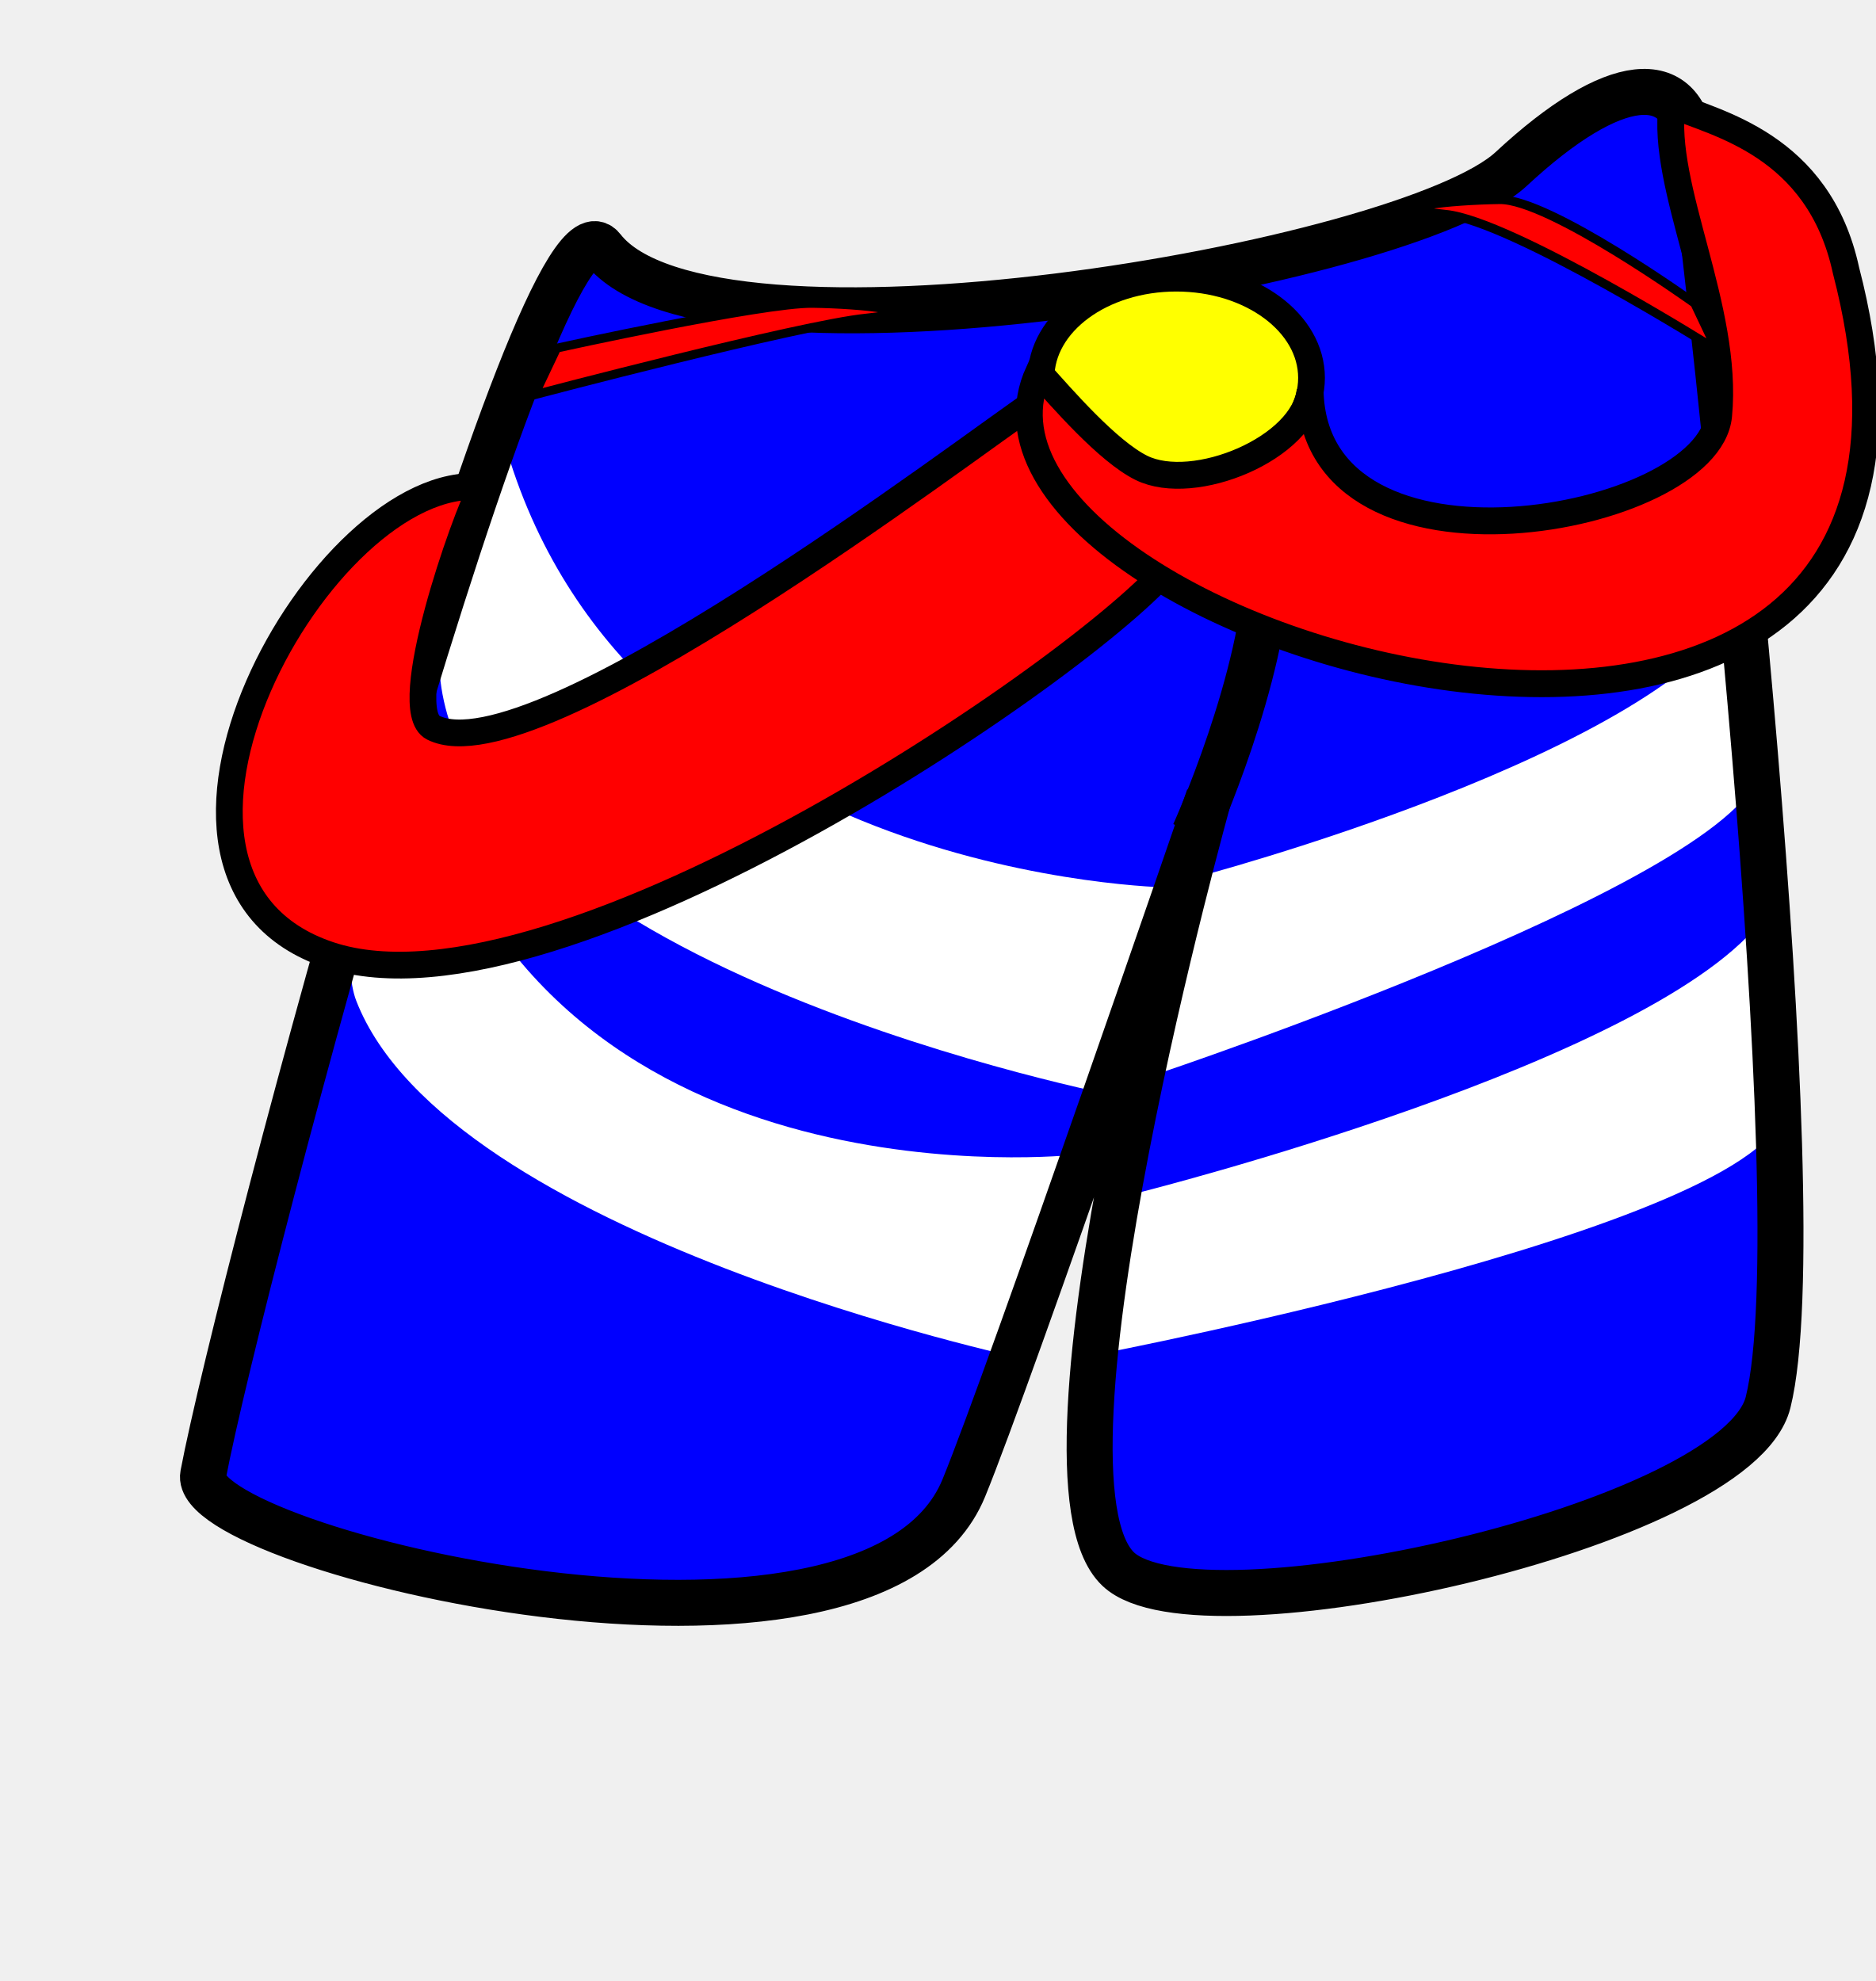
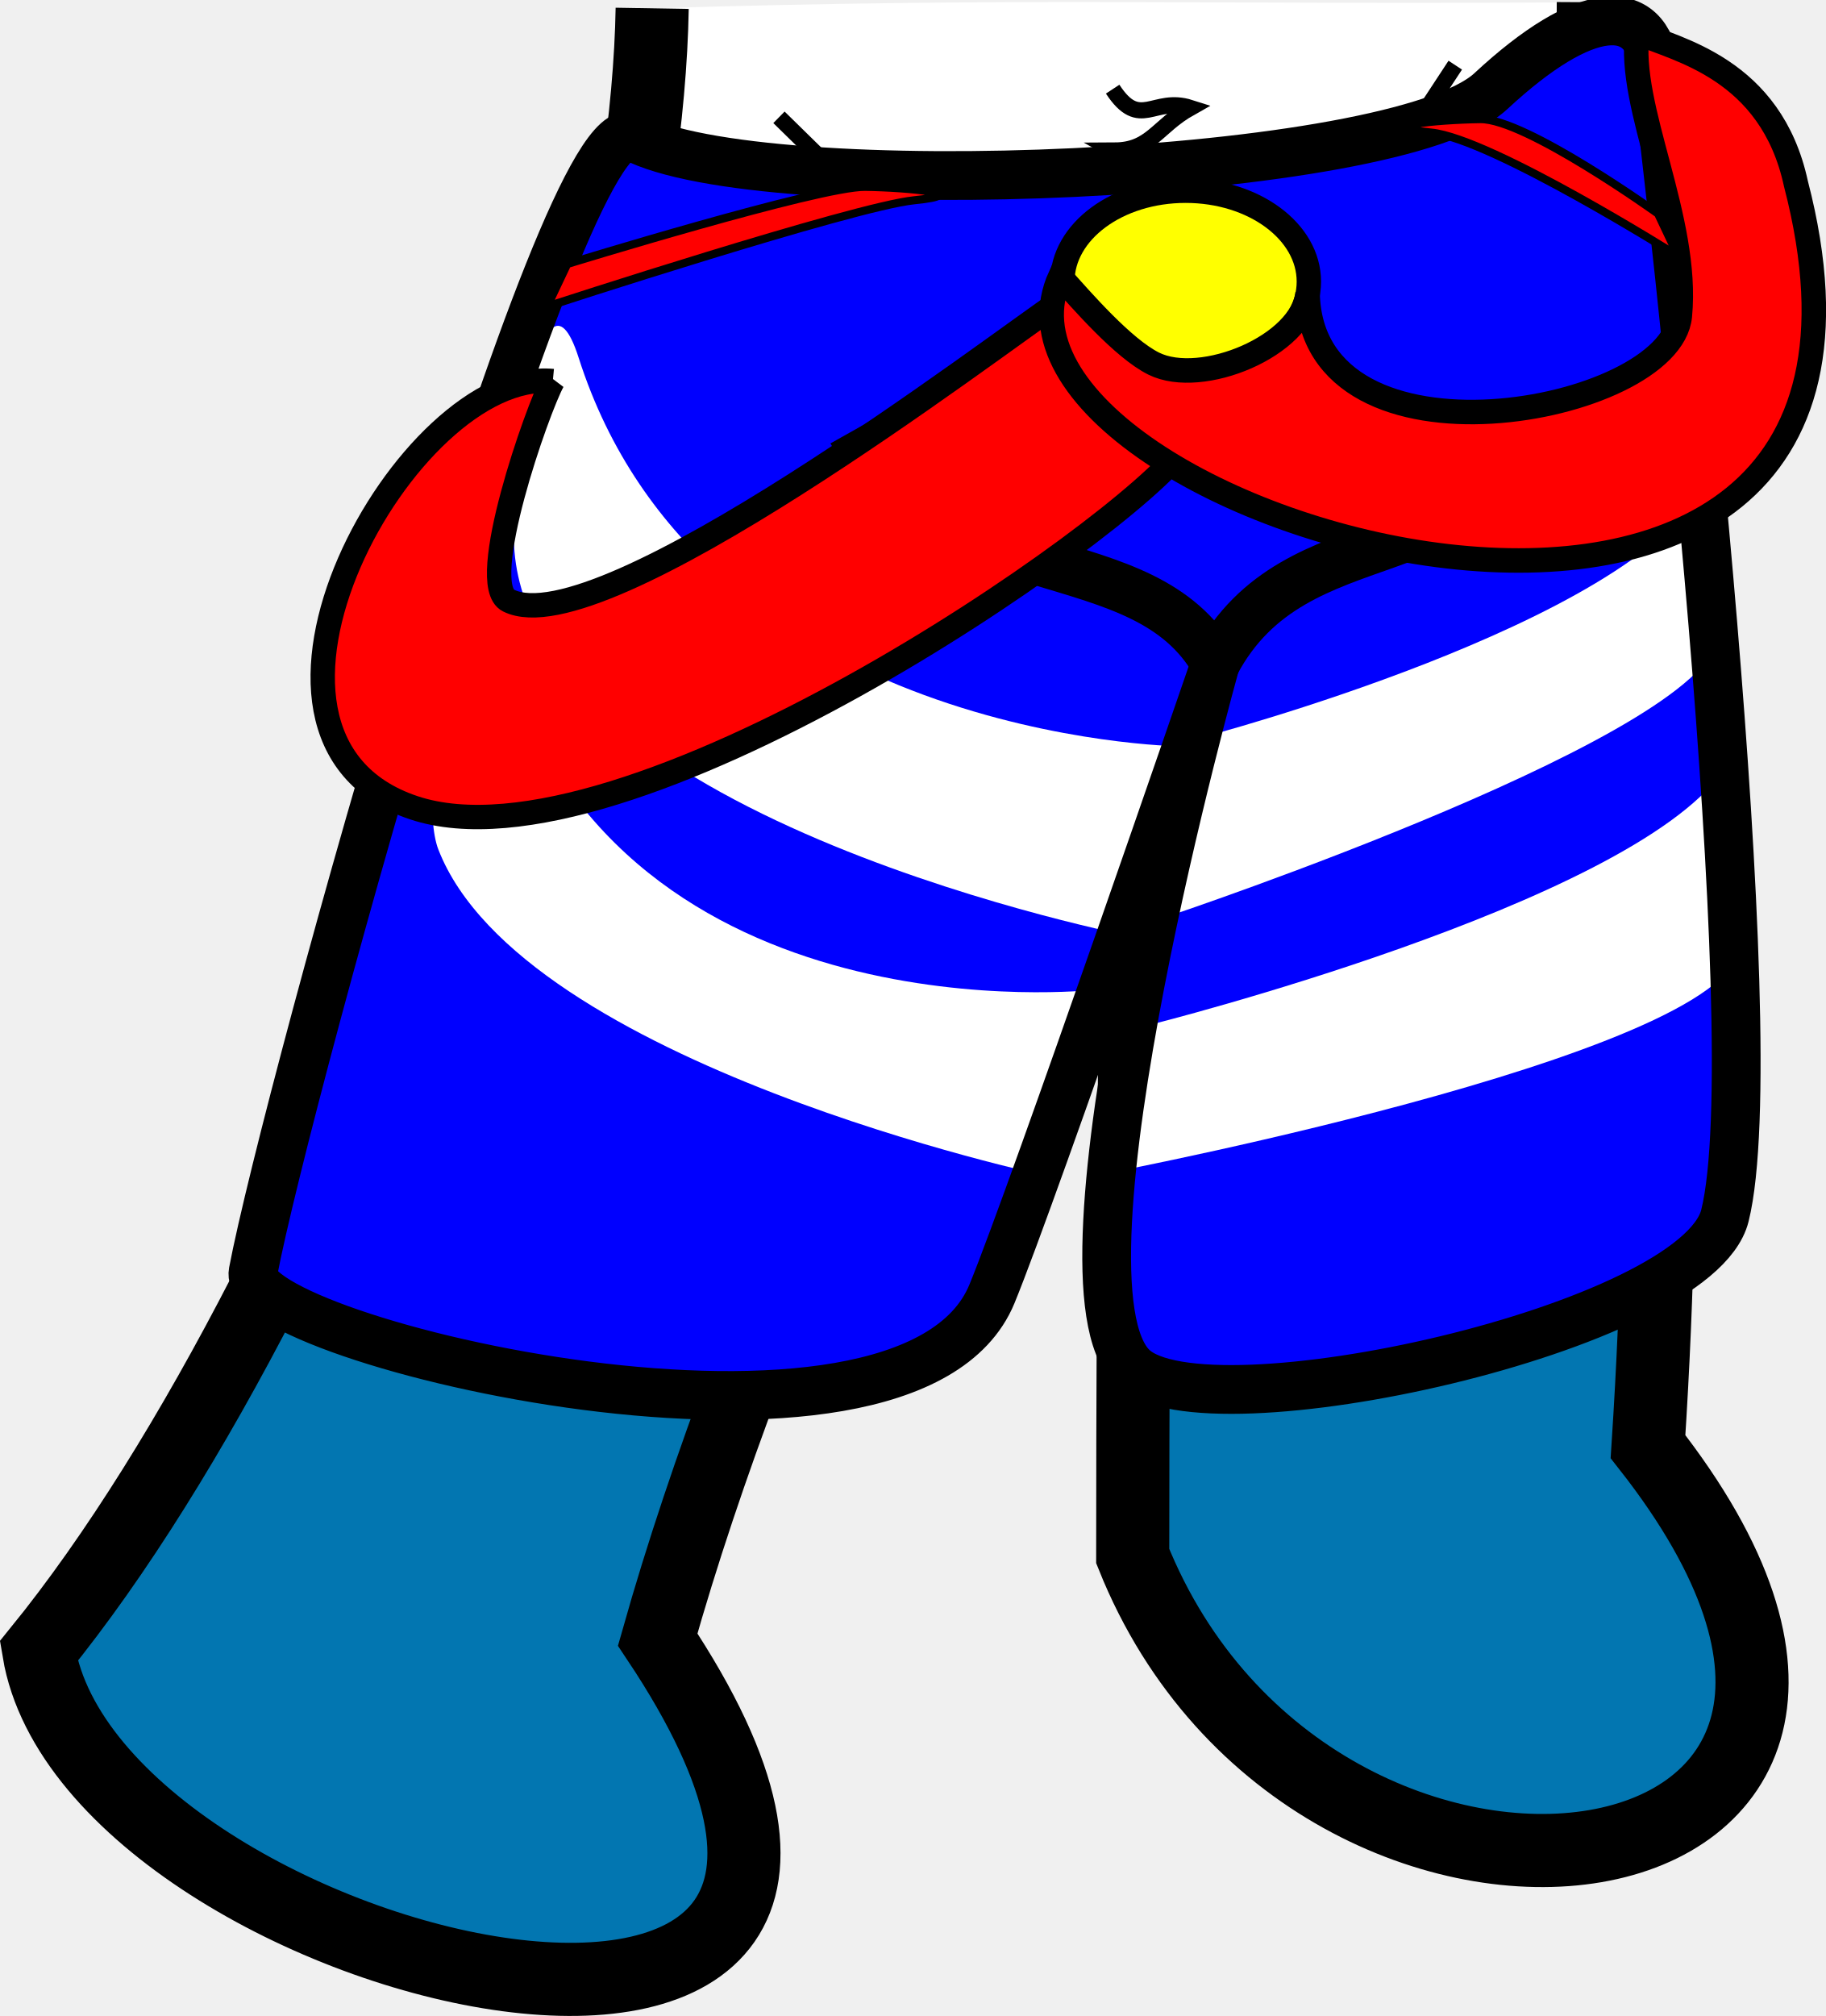
- <svg xmlns="http://www.w3.org/2000/svg" version="1.1" id="svg815" width="106" height="112" viewBox="0 0 106 112">
+ <svg xmlns="http://www.w3.org/2000/svg" version="1.1" id="svg815" width="113.258" height="125.019" viewBox="0 0 113.258 125.019">
  <defs id="defs819" />
-   <g id="layer1" transform="translate(0.6039619,-1.524752)" style="display:inline" />
-   <g id="layer3">
-     <path style="opacity:1;fill:#0000ff;fill-opacity:1;stroke:none;stroke-width:2.646;stroke-linecap:butt;stroke-linejoin:miter;stroke-miterlimit:4;stroke-dasharray:none;stroke-opacity:1" d="M 34.445,14.931 C 29.721,11.371 13.576,72.839 11.485,83.863 c -0.797,4.2 37.729,13.055 42.99,0.276 2.572,-6.247 13.861,-39.089 13.861,-39.089 0,0 -10.724,38.354 -5.129,43.663 4.528,4.296 34.983,-2.416 36.733,-9.426 C 102.661,68.387 96.654,16.078 95.644,8.178 95.385,6.157 92.506,3.776 91.201,5.342 81.346,17.164 43.301,21.607 34.445,14.931 Z" id="path842-9" />
+   <g id="layer1" transform="translate(7.65905,-5.423345)" style="display:inline">
+     <path id="path831-5" d="m 91.174,5.563 c 0.468,35.944 6.031,49.145 3.393,89.571 22.636,28.809 -20.659,34.988 -31.964,6.786 0,-18.696 0.232,-40.852 0.179,-59.464 C 51.247,59.757 39.077,86.078 33.138,107.098 56.068,141.493 -1.915,127.925 -5.255,107.813 13.981,84.138 30.489,35.573 32.796,5.939 56.133,5.243 65.84,5.729 91.174,5.563 Z" style="opacity:1;fill:#ffffff;fill-opacity:1;stroke:none;stroke-width:4.535;stroke-linecap:butt;stroke-linejoin:miter;stroke-miterlimit:4;stroke-dasharray:none;stroke-opacity:1" />
+     <path id="path857" d="m 30.674,8.17 c -1.994,9.575 24.365,24.614 33.714,30.179 17.921,-5.864 26.669,-15.93 28.75,-28.929 2.081,-12.998 1.429,85.714 1.429,85.714 0,0 10.125,16 2.143,21.786 -7.982,5.786 -28.869,-0.796 -34.107,-15 -5.239,-14.204 1.786,-63.571 1.786,-63.571 l -31.25,68.75 c 0,0 10.613,15.787 1.25,21.786 -9.363,5.998 -44.611,-14.148 -39.643,-21.071 12.329,-17.181 31.25,-69.375 31.25,-69.375 0,0 6.673,-39.842 4.679,-30.268 z" style="fill:#0276b1;fill-opacity:1;stroke:none;stroke-width:1px;stroke-linecap:butt;stroke-linejoin:miter;stroke-opacity:1" />
+     <path id="path831" d="m 91.174,5.563 c -0.193,34.605 6.031,49.145 3.393,89.571 22.636,28.809 -20.659,34.988 -31.964,6.786 0,-18.696 0.232,-40.852 0.179,-59.464 C 51.247,59.757 39.077,86.078 33.138,107.098 56.068,141.493 -1.915,127.925 -5.255,107.813 13.981,84.138 32.364,32.091 32.796,5.939" style="display:inline;opacity:1;fill:none;fill-opacity:1;stroke:#000000;stroke-width:4.535;stroke-linecap:butt;stroke-linejoin:miter;stroke-miterlimit:4;stroke-dasharray:none;stroke-opacity:1" />
+     <path style="fill:none;stroke:#000000;stroke-width:1px;stroke-linecap:butt;stroke-linejoin:miter;stroke-opacity:1" d="m 40.66,12.698 10.096,9.899" id="path3894" />
+     <path style="fill:none;stroke:#000000;stroke-width:1px;stroke-linecap:butt;stroke-linejoin:miter;stroke-opacity:1" d="M 82.611,9.464 76.24,19.167" id="path3896" />
+     <path style="fill:none;stroke:#000000;stroke-width:1px;stroke-linecap:butt;stroke-linejoin:miter;stroke-opacity:1" d="m 61.359,10.952 c 1.695,2.584 2.534,0.428 4.816,1.158 -2.056,1.155 -2.442,2.637 -4.705,2.647 1.779,0.993 0.358,3.842 1.957,4.771 -2.474,1.155 -1.926,-1.412 -4.432,-1.654" id="path3900" />
+   </g>
+   <g id="layer3" transform="translate(7.055088,-3.898593)">
+     <path style="opacity:1;fill:#0000ff;fill-opacity:1;stroke:none;stroke-width:2.646;stroke-linecap:butt;stroke-linejoin:miter;stroke-miterlimit:4;stroke-dasharray:none;stroke-opacity:1" d="M 32.974,11.893 C 27.892,8.865 10.439,71.859 8.349,82.883 c -0.797,4.2 40.865,14.035 46.126,1.256 2.572,-6.247 13.861,-39.089 13.861,-39.089 0,0 -10.724,38.354 -5.129,43.663 4.528,4.296 34.983,-2.416 36.733,-9.426 C 102.661,68.387 96.654,16.078 95.644,8.178 95.385,6.157 92.506,3.776 91.201,5.342 81.346,17.164 40.067,16.118 32.974,11.893 Z" id="path842-9" />
    <path style="fill:#ffffff;stroke:none;stroke-width:1px;stroke-linecap:butt;stroke-linejoin:miter;stroke-opacity:1" d="m 28.836,26.075 c 7.56,23.666 37.202,24.102 37.202,24.102 l -2.704,11.83 c 0,0 -37.056,-7.153 -38.476,-23.906 -0.357,-4.207 1.638,-19.353 3.978,-12.026 z" id="path854" />
    <path style="fill:#ffffff;stroke:none;stroke-width:1px;stroke-linecap:butt;stroke-linejoin:miter;stroke-opacity:1" d="m 24.254,44.834 c 7.56,23.666 36.516,20.451 36.516,20.451 l -2.842,11.553 c 0,0 -32.61,-6.935 -37.79,-20.255 -1.504,-3.868 1.776,-19.076 4.117,-11.749 z" id="path854-2" />
    <path style="fill:#ffffff;fill-opacity:1;stroke:none;stroke-width:1px;stroke-linecap:butt;stroke-linejoin:miter;stroke-opacity:1" d="m 67.505,49.624 c 0,0 26.681,-6.998 31.188,-15.663 1.95,-3.748 0.587,4.475 0.832,9.149 0.318,6.089 -34.099,17.604 -34.099,17.604 z" id="path938" />
    <path style="fill:#ffffff;fill-opacity:1;stroke:none;stroke-width:1.066px;stroke-linecap:butt;stroke-linejoin:miter;stroke-opacity:1" d="m 64.332,67.436 c 0,0 29.511,-7.404 35.445,-15.663 2.469,-3.436 -0.199,6.098 1.002,10.257 1.946,6.741 -38.81,14.554 -38.81,14.554 z" id="path938-9" />
  </g>
-   <g id="layer2" style="display:inline">
-     <path style="fill:none;stroke:#000000;stroke-width:2.6;stroke-linecap:butt;stroke-linejoin:miter;stroke-miterlimit:4;stroke-dasharray:none;stroke-opacity:1" d="M 34.053,14.049 C 30.427,9.375 13.576,72.349 11.485,83.373 10.689,87.573 49.214,96.918 54.475,84.139 57.047,77.891 68.337,45.05 68.337,45.05 c 0,0 -10.724,38.354 -5.129,43.663 4.528,4.296 34.983,-2.416 36.733,-9.426 C 102.661,68.387 96.664,16.077 95.644,8.178 95.091,3.903 91.286,4.104 85.418,9.556 79.55,15.008 40.067,21.803 34.053,14.049 Z" id="path842" />
-     <path style="fill:none;stroke:#000000;stroke-width:2.6;stroke-linecap:butt;stroke-linejoin:miter;stroke-miterlimit:4;stroke-dasharray:none;stroke-opacity:1" d="m 67.505,47.129 c 0,0 3.999,-8.83 4.158,-15.386 0.159,-6.556 -2.495,-17.188 -2.495,-17.188" id="path957" />
+   <g id="layer2" style="display:inline" transform="translate(7.055088,-3.898593)">
+     <path style="fill:none;stroke:#000000;stroke-width:3.024;stroke-linecap:butt;stroke-linejoin:miter;stroke-miterlimit:4;stroke-dasharray:none;stroke-opacity:1" d="M 32.19,12.383 C 27.815,10.066 10.733,71.761 8.643,82.785 7.846,86.985 49.214,96.918 54.475,84.139 57.047,77.891 68.337,45.05 68.337,45.05 c 0,0 -10.724,38.354 -5.129,43.663 4.528,4.296 34.983,-2.416 36.733,-9.426 C 102.661,68.387 96.664,16.077 95.644,8.178 95.091,3.903 91.286,4.104 85.418,9.556 79.55,15.008 40.166,16.606 32.19,12.383 Z" id="path842" />
    <ellipse style="opacity:1;fill:#ffff00;fill-opacity:1;stroke:#000000;stroke-width:1.512;stroke-miterlimit:4;stroke-dasharray:none;stroke-opacity:1" id="path852" cx="66.489" cy="21.362" rx="7.645" ry="5.636" />
+     <path id="path1467" d="m 45.775,30.657 c 5.766,10.262 18.111,6.487 22.562,14.393 5.019,-9.487 16.747,-5.016 19.389,-15.569" style="fill:none;stroke:#000000;stroke-width:3.024;stroke-linecap:butt;stroke-linejoin:miter;stroke-miterlimit:4;stroke-dasharray:none;stroke-opacity:1" />
    <path style="fill:#ff0000;fill-opacity:1;stroke:#000000;stroke-width:1.512;stroke-linecap:butt;stroke-linejoin:miter;stroke-miterlimit:4;stroke-dasharray:none;stroke-opacity:1" d="M 27.235,27.528 C 18.253,26.666 5.432,49.597 18.615,53.991 c 12.992,4.331 43.946,-17.068 47.741,-22.316 -1.836,-2.596 -5.694,-6.647 -7.762,-9.01 -3.876,2.6 -28.366,21.345 -34.105,18.475 -2.028,-1.014 1.807,-11.921 2.747,-13.613 z" id="path844" />
    <path style="fill:#ff0000;fill-opacity:1;stroke:#000000;stroke-width:1.519;stroke-linecap:butt;stroke-linejoin:miter;stroke-miterlimit:4;stroke-dasharray:none;stroke-opacity:1" d="m 58.708,21.043 c -6.864,14.983 55.766,33.209 45.639,-5.75 -1.548,-7.174 -7.431,-8.314 -9.837,-9.374 -0.638,4.645 3.217,11.504 2.635,17.576 -0.582,6.072 -22.848,10.179 -23.09,-1.412 -0.331,3.253 -6.57,5.839 -9.542,4.366 -1.904,-0.944 -4.488,-3.938 -5.804,-5.406 z" id="path850" />
-     <path style="fill:#ff0000;fill-opacity:1;stroke:#000000;stroke-width:0.5;stroke-linecap:butt;stroke-linejoin:miter;stroke-miterlimit:4;stroke-dasharray:none;stroke-opacity:1" d="m 45.918,17.152 c -2.807,-0.036 -14.452,2.531 -14.452,2.531 l -1.248,2.634 c 0,0 15.001,-3.954 18.749,-4.333 3.748,-0.379 -0.242,-0.795 -3.05,-0.832 z" id="path959" />
+     <path style="fill:#ff0000;fill-opacity:1;stroke:#000000;stroke-width:0.5;stroke-linecap:butt;stroke-linejoin:miter;stroke-miterlimit:4;stroke-dasharray:none;stroke-opacity:1" d="m 46.604,15.486 c -2.807,-0.036 -18.471,4.785 -18.471,4.785 l -1.248,2.634 c 0,0 19.02,-6.208 22.768,-6.587 3.748,-0.379 -0.242,-0.795 -3.05,-0.832 z" id="path959" />
    <path style="fill:#ff0000;fill-opacity:1;stroke:#000000;stroke-width:0.5;stroke-linecap:butt;stroke-linejoin:miter;stroke-miterlimit:4;stroke-dasharray:none;stroke-opacity:1" d="m 84.772,11.287 c 2.807,-0.036 11.022,5.864 11.022,5.864 l 1.248,2.634 c 0,0 -11.571,-7.287 -15.319,-7.666 -3.748,-0.379 0.242,-0.795 3.05,-0.832 z" id="path959-8" />
  </g>
</svg>
